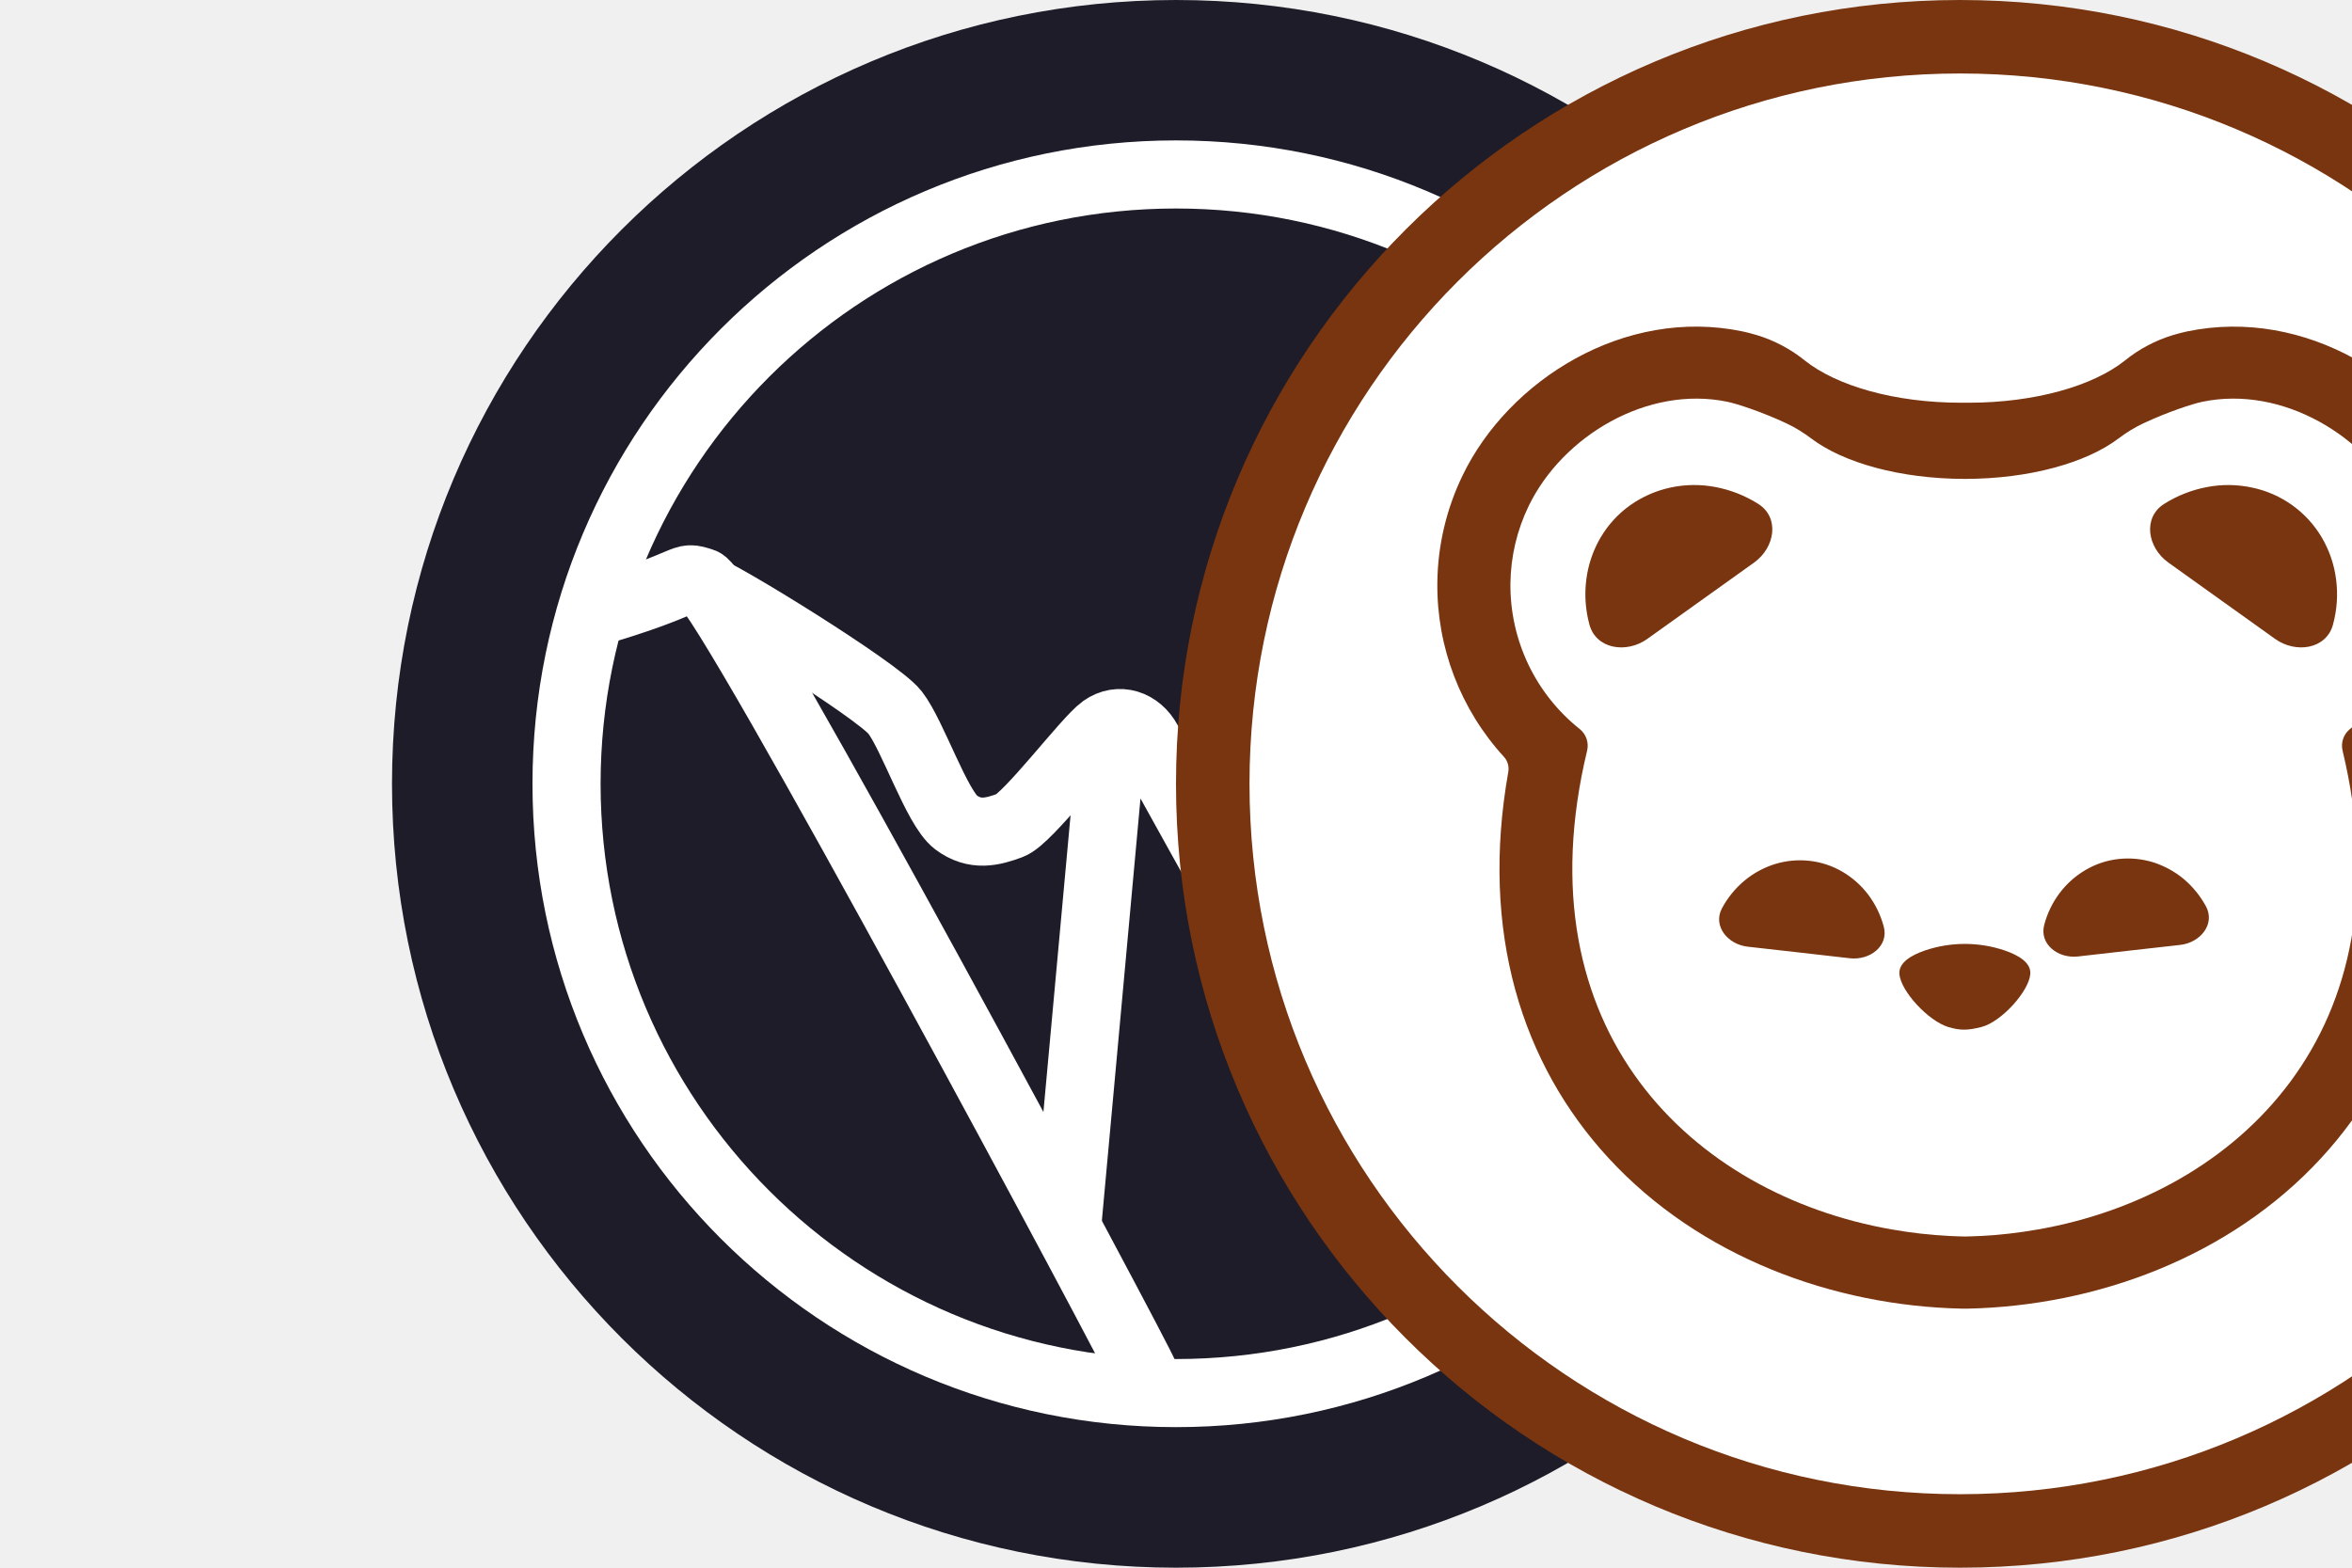
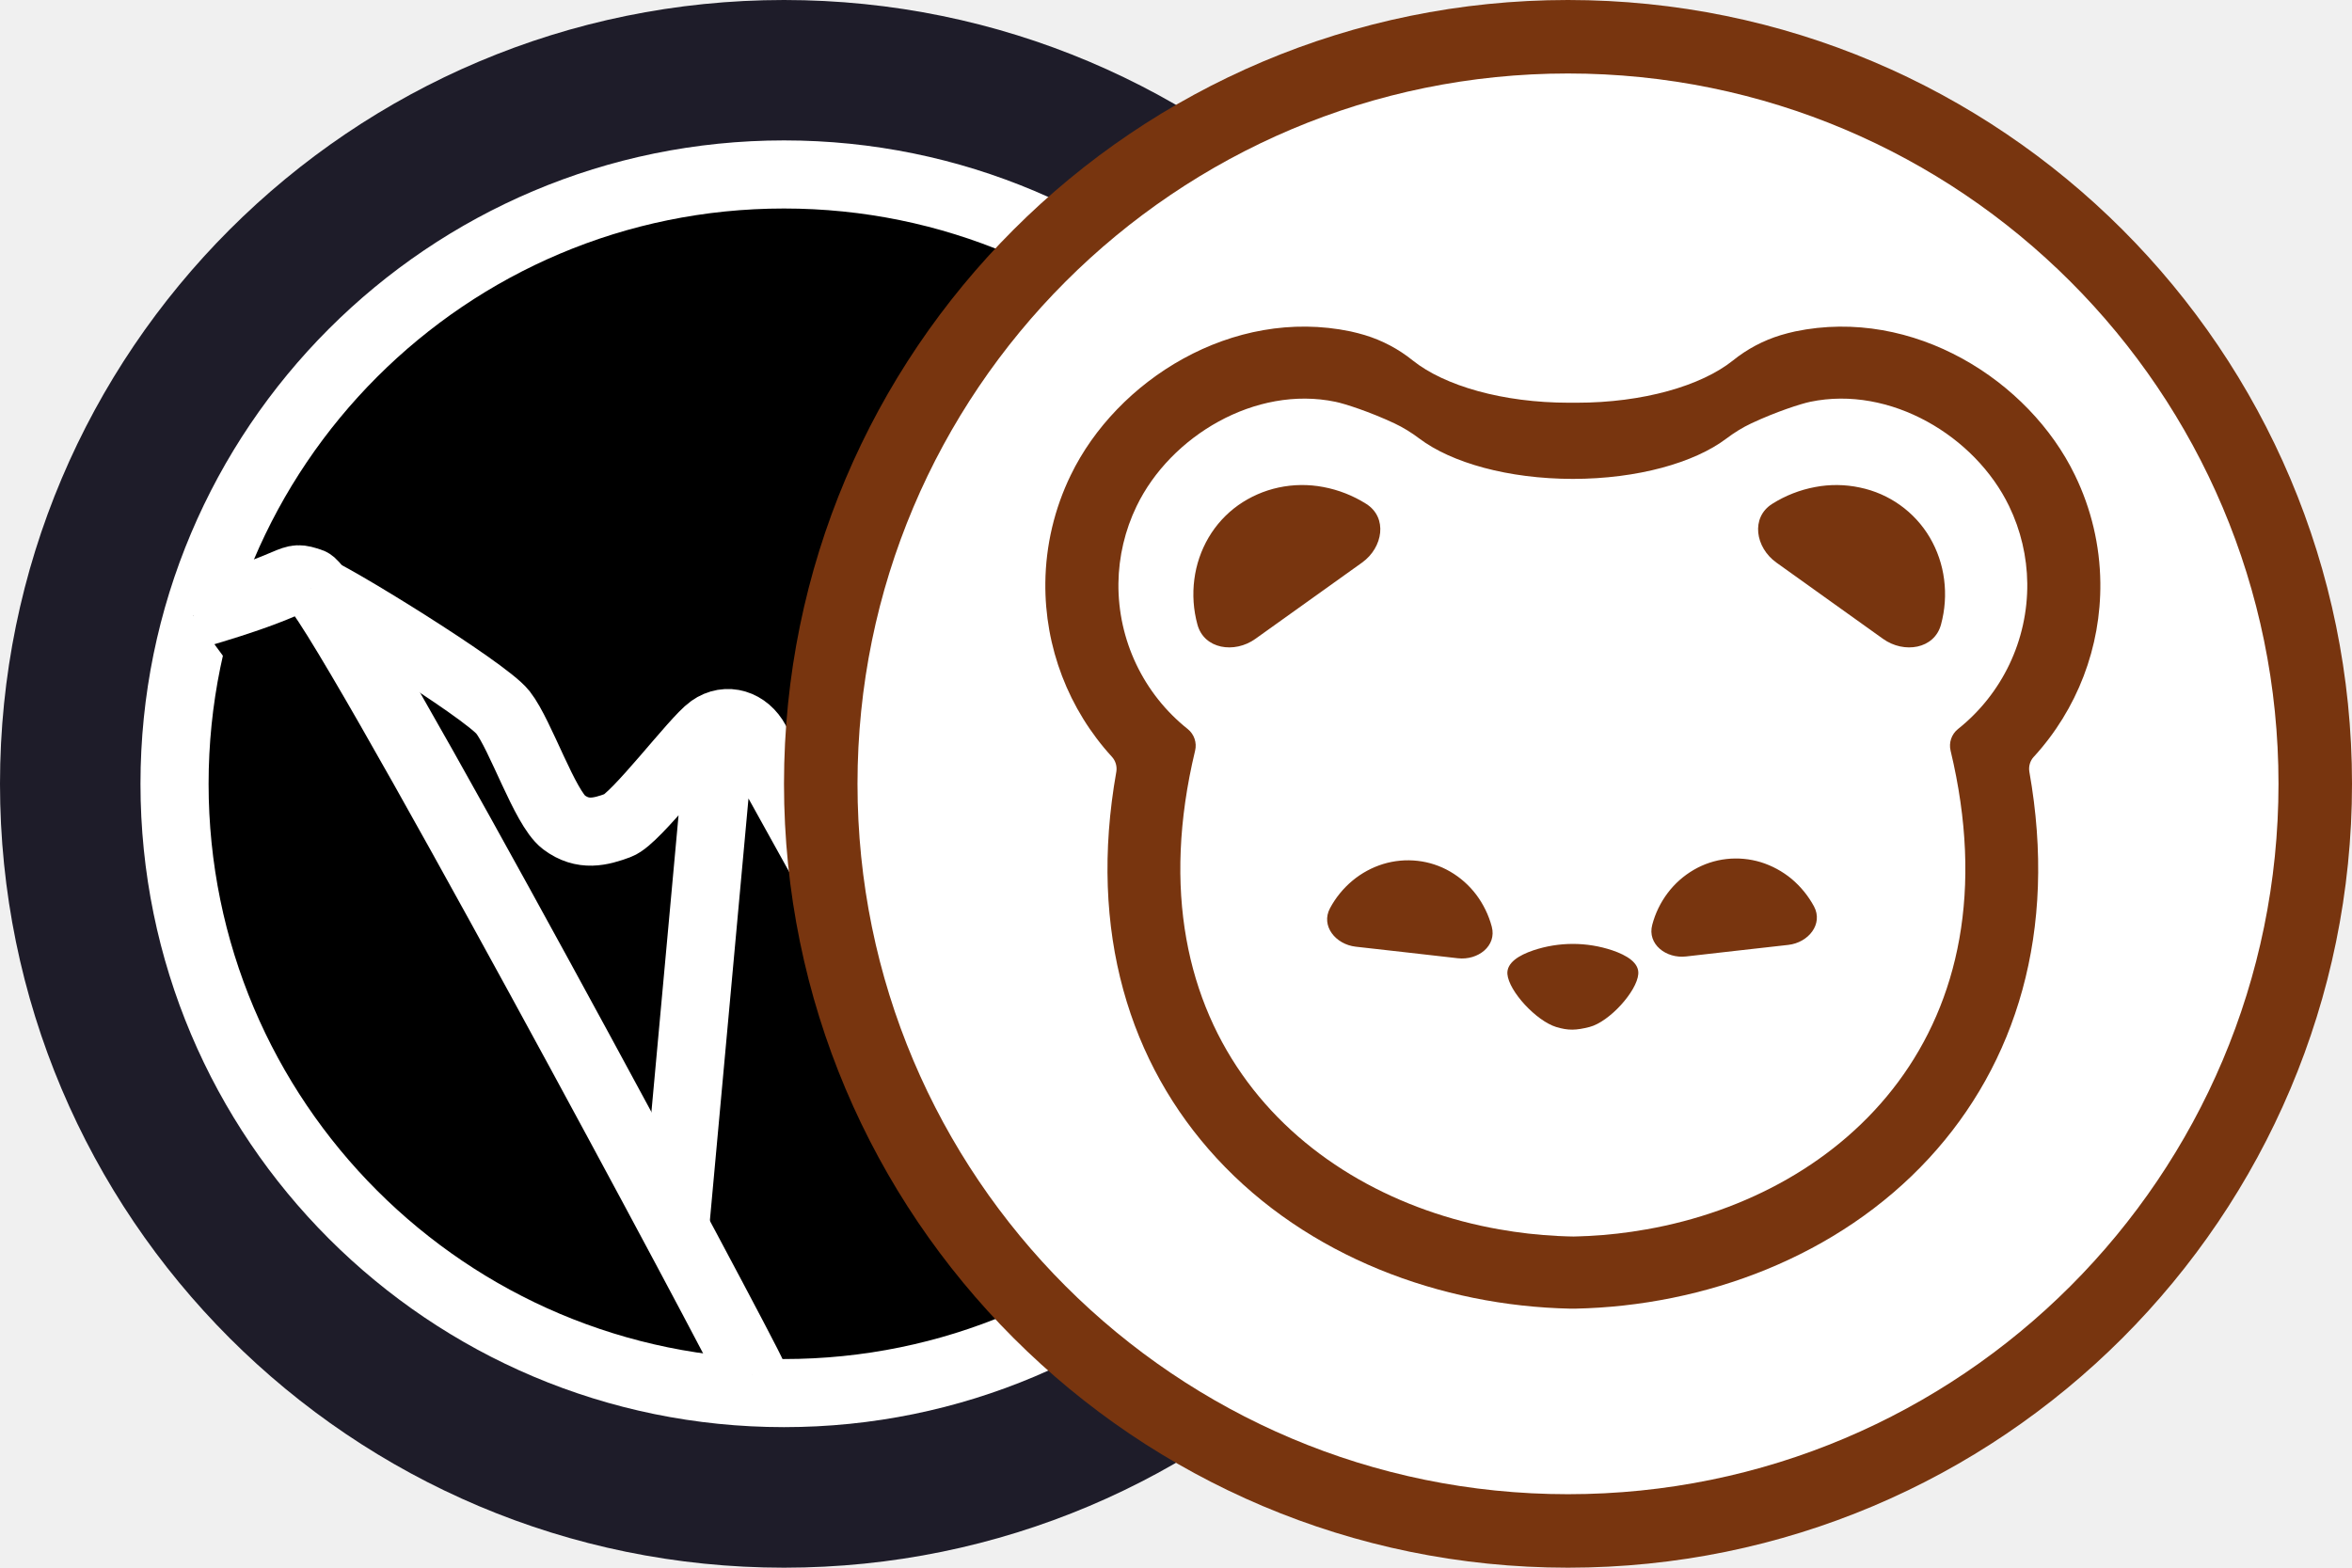
<svg xmlns="http://www.w3.org/2000/svg" viewBox="0 0 192 128">
-   <svg fill="none" viewBox="0 0 128 128">
-     <path fill="#1E1C29" d="M128 64c0 35.344-28.656 64-64 64S0 99.344 0 64 28.656 0 64 0s64 28.656 64 64" />
-     <path stroke="#fff" stroke-width="5.56" d="M14.248 64c0-27.492 22.264-49.756 49.752-49.756S113.744 36.512 113.744 64 91.48 113.744 64 113.744 14.248 91.48 14.248 64Z" />
-     <path stroke="#fff" stroke-width="5.56" d="M15.748 50.216c9.344-2.688 7.64-3.328 9.608-2.688 1.984.64 35.828 63.828 36.048 64.72" />
-     <path stroke="#fff" stroke-width="5.56" d="M25.388 48.028c1.172.252 14.236 8.296 15.672 10.14 1.44 1.844 3.408 7.78 4.968 8.968 1.56 1.172 3 .784 4.44.252 1.436-.52 6.264-6.968 7.576-7.892 1.296-.92 2.876-.404 3.656 1.048s25.092 45.12 26.048 46.888M58.792 59.92l-3.7 40.452m11.5-32.532c1.452-1.048 1.576-.516 2.372-1.44.784-.92 1.048-3.152 1.44-4.464.404-1.316 1.984-.92 3.032-.532 1.044.388 2.108.92 3.028 2.232s21.44 25.36 23.672 26.408c2.236 1.044 2.5.828 5.064 1.044" />
-   </svg>
-   <svg x="64" viewBox="0 0 128 128">
-     <circle cx="64" cy="64" r="64" fill="#78350F" />
-     <circle cx="64" cy="64" r="58" fill="#fff" />
-     <path fill="#78350F" d="M47.52 41.136a10 10 0 0 0-3.486-1.37 9.2 9.2 0 0 0-3.668.042 9 9 0 0 0-3.288 1.442 8.6 8.6 0 0 0-2.414 2.634 9 9 0 0 0-1.168 3.424 9.4 9.4 0 0 0 .252 3.682c.538 2.012 3.024 2.396 4.732 1.172l4.352-3.112 4.364-3.12c1.706-1.226 2.104-3.674.324-4.794m46.014 2.748a8.66 8.66 0 0 0-5.702-4.076 9.2 9.2 0 0 0-3.668-.04 10 10 0 0 0-3.488 1.368c-1.78 1.12-1.38 3.568.326 4.792l4.364 3.122 4.352 3.112c1.708 1.224 4.194.84 4.732-1.172a9.4 9.4 0 0 0 .252-3.682 9 9 0 0 0-1.168-3.424M67.63 77.598a10.16 10.16 0 0 0-6.47 0c-1.16.394-2.172 1.006-2.108 1.928.116 1.412 2.36 3.828 3.982 4.326.992.3 1.614.28 2.72 0 1.622-.416 3.878-2.914 3.984-4.326.074-.922-.95-1.532-2.108-1.928m-11.118-4.544a7.2 7.2 0 0 0-2.128-1.888 6.8 6.8 0 0 0-2.666-.88 7 7 0 0 0-2.804.258c-.906.28-1.76.736-2.508 1.36a7.6 7.6 0 0 0-1.834 2.25c-.77 1.44.454 2.956 2.098 3.142l4.152.468 4.184.476c1.644.188 3.192-1.006 2.77-2.582a7.6 7.6 0 0 0-1.264-2.604m25.736-1.298a7.4 7.4 0 0 0-2.51-1.36 7 7 0 0 0-2.802-.258 6.8 6.8 0 0 0-2.666.882 7.2 7.2 0 0 0-2.13 1.888 7.5 7.5 0 0 0-1.264 2.604c-.42 1.576 1.128 2.77 2.76 2.582l4.186-.476 4.16-.468c1.646-.186 2.868-1.7 2.1-3.142a7.8 7.8 0 0 0-1.834-2.252" />
-     <path fill="#78350F" d="M102.018 61.8a20.7 20.7 0 0 0 5.438-14.22 20.6 20.6 0 0 0-2.076-8.788c-3.732-7.718-13.174-13.744-22.838-11.732q-.59.13-1.168.302a11.6 11.6 0 0 0-3.92 2.08c-2.582 2.06-7.326 3.44-12.752 3.44h-.616c-5.424 0-10.168-1.384-12.75-3.444a11.6 11.6 0 0 0-3.922-2.078 16 16 0 0 0-1.168-.302c-9.662-2.012-19.104 4.014-22.836 11.732a20.6 20.6 0 0 0-2.076 8.786 20.72 20.72 0 0 0 5.44 14.222 1.46 1.46 0 0 1 .356 1.204c-2.328 13.1 1.108 23.88 8.18 31.554 7.428 8.06 18.324 12.076 28.894 12.294h.382c10.568-.218 21.466-4.232 28.894-12.292 7.072-7.676 10.508-18.454 8.18-31.556a1.45 1.45 0 0 1 .356-1.204zm-6.186-2.272a1.74 1.74 0 0 0-.6 1.764c5.49 22.872-8.62 36.224-24.83 39.086h-.01a38 38 0 0 1-4.732.54c-.094 0-.2.01-.294.01-.296.02-.6.02-.896.032h-.074l-.02-.002h-.054c-.296-.01-.6-.01-.896-.03-.094 0-.2-.012-.296-.012a38 38 0 0 1-4.73-.54h-.012C42.18 97.516 28.068 84.164 33.56 61.29a1.74 1.74 0 0 0-.6-1.762 15 15 0 0 1-5.66-11.9 14.9 14.9 0 0 1 1.486-6.306c2.76-5.716 9.706-9.876 16.23-8.516.764.156 2.812.82 4.808 1.756.724.34 1.404.764 2.04 1.244 2.616 1.976 7.25 3.29 12.532 3.296 5.284-.004 9.92-1.32 12.534-3.294.636-.48 1.314-.904 2.04-1.244 1.994-.936 4.042-1.6 4.808-1.758 6.522-1.36 13.468 2.8 16.23 8.518a14.9 14.9 0 0 1 1.484 6.306 15 15 0 0 1-5.66 11.898" />
-   </svg>
+   <path fill="#1E1C29" d="M128 64c0 35.344-28.656 64-64 64S0 99.344 0 64 28.656 0 64 0s64 28.656 64 64" />
+   <path stroke="#fff" stroke-width="5.56" d="M14.248 64c0-27.492 22.264-49.756 49.752-49.756S113.744 36.512 113.744 64 91.48 113.744 64 113.744 14.248 91.48 14.248 64Z" />
+   <path stroke="#fff" stroke-width="5.56" d="M15.748 50.216c9.344-2.688 7.64-3.328 9.608-2.688 1.984.64 35.828 63.828 36.048 64.72" />
+   <path stroke="#fff" stroke-width="5.56" d="M25.388 48.028c1.172.252 14.236 8.296 15.672 10.14 1.44 1.844 3.408 7.78 4.968 8.968 1.56 1.172 3 .784 4.44.252 1.436-.52 6.264-6.968 7.576-7.892 1.296-.92 2.876-.404 3.656 1.048s25.092 45.12 26.048 46.888M58.792 59.92l-3.7 40.452m11.5-32.532c1.452-1.048 1.576-.516 2.372-1.44.784-.92 1.048-3.152 1.44-4.464.404-1.316 1.984-.92 3.032-.532 1.044.388 2.108.92 3.028 2.232s21.44 25.36 23.672 26.408c2.236 1.044 2.5.828 5.064 1.044" />
+   <circle cx="64" cy="64" r="64" fill="#78350F" transform="translate(64)" />
+   <circle cx="64" cy="64" r="58" fill="#fff" transform="translate(64)" />
+   <path fill="#78350F" d="M111.52 41.136a10 10 0 0 0-3.486-1.37 9.2 9.2 0 0 0-3.668.042 9 9 0 0 0-3.288 1.442 8.6 8.6 0 0 0-2.414 2.634 9 9 0 0 0-1.168 3.424 9.4 9.4 0 0 0 .252 3.682c.538 2.012 3.024 2.396 4.732 1.172l4.352-3.112 4.364-3.12c1.706-1.226 2.104-3.674.324-4.794m46.014 2.748a8.66 8.66 0 0 0-5.702-4.076 9.2 9.2 0 0 0-3.668-.04 10 10 0 0 0-3.488 1.368c-1.78 1.12-1.38 3.568.326 4.792l4.364 3.122 4.352 3.112c1.708 1.224 4.194.84 4.732-1.172a9.4 9.4 0 0 0 .252-3.682 9 9 0 0 0-1.168-3.424M131.63 77.598a10.16 10.16 0 0 0-6.47 0c-1.16.394-2.172 1.006-2.108 1.928.116 1.412 2.36 3.828 3.982 4.326.992.3 1.614.28 2.72 0 1.622-.416 3.878-2.914 3.984-4.326.074-.922-.95-1.532-2.108-1.928m-11.118-4.544a7.2 7.2 0 0 0-2.128-1.888 6.8 6.8 0 0 0-2.666-.88 7 7 0 0 0-2.804.258c-.906.28-1.76.736-2.508 1.36a7.6 7.6 0 0 0-1.834 2.25c-.77 1.44.454 2.956 2.098 3.142l4.152.468 4.184.476c1.644.188 3.192-1.006 2.77-2.582a7.6 7.6 0 0 0-1.264-2.604m25.736-1.298a7.4 7.4 0 0 0-2.51-1.36 7 7 0 0 0-2.802-.258 6.8 6.8 0 0 0-2.666.882 7.2 7.2 0 0 0-2.13 1.888 7.5 7.5 0 0 0-1.264 2.604c-.42 1.576 1.128 2.77 2.76 2.582l4.186-.476 4.16-.468c1.646-.186 2.868-1.7 2.1-3.142a7.8 7.8 0 0 0-1.834-2.252" />
+   <path fill="#78350F" d="M166.018 61.8a20.7 20.7 0 0 0 5.438-14.22 20.6 20.6 0 0 0-2.076-8.788c-3.732-7.718-13.174-13.744-22.838-11.732q-.59.13-1.168.302a11.6 11.6 0 0 0-3.92 2.08c-2.582 2.06-7.326 3.44-12.752 3.44h-.616c-5.424 0-10.168-1.384-12.75-3.444a11.6 11.6 0 0 0-3.922-2.078 16 16 0 0 0-1.168-.302c-9.662-2.012-19.104 4.014-22.836 11.732a20.6 20.6 0 0 0-2.076 8.786 20.72 20.72 0 0 0 5.44 14.222 1.46 1.46 0 0 1 .356 1.204c-2.328 13.1 1.108 23.88 8.18 31.554 7.428 8.06 18.324 12.076 28.894 12.294h.382c10.568-.218 21.466-4.232 28.894-12.292 7.072-7.676 10.508-18.454 8.18-31.556a1.45 1.45 0 0 1 .356-1.204zm-6.186-2.272a1.74 1.74 0 0 0-.6 1.764c5.49 22.872-8.62 36.224-24.83 39.086h-.01a38 38 0 0 1-4.732.54c-.094 0-.2.01-.294.01-.296.02-.6.02-.896.032h-.074l-.02-.002h-.054c-.296-.01-.6-.01-.896-.03-.094 0-.2-.012-.296-.012a38 38 0 0 1-4.73-.54h-.012c-16.208-2.86-30.32-16.212-24.828-39.086a1.74 1.74 0 0 0-.6-1.762 15 15 0 0 1-5.66-11.9 14.9 14.9 0 0 1 1.486-6.306c2.76-5.716 9.706-9.876 16.23-8.516.764.156 2.812.82 4.808 1.756.724.34 1.404.764 2.04 1.244 2.616 1.976 7.25 3.29 12.532 3.296 5.284-.004 9.92-1.32 12.534-3.294.636-.48 1.314-.904 2.04-1.244 1.994-.936 4.042-1.6 4.808-1.758 6.522-1.36 13.468 2.8 16.23 8.518a14.9 14.9 0 0 1 1.484 6.306 15 15 0 0 1-5.66 11.898" />
</svg>
